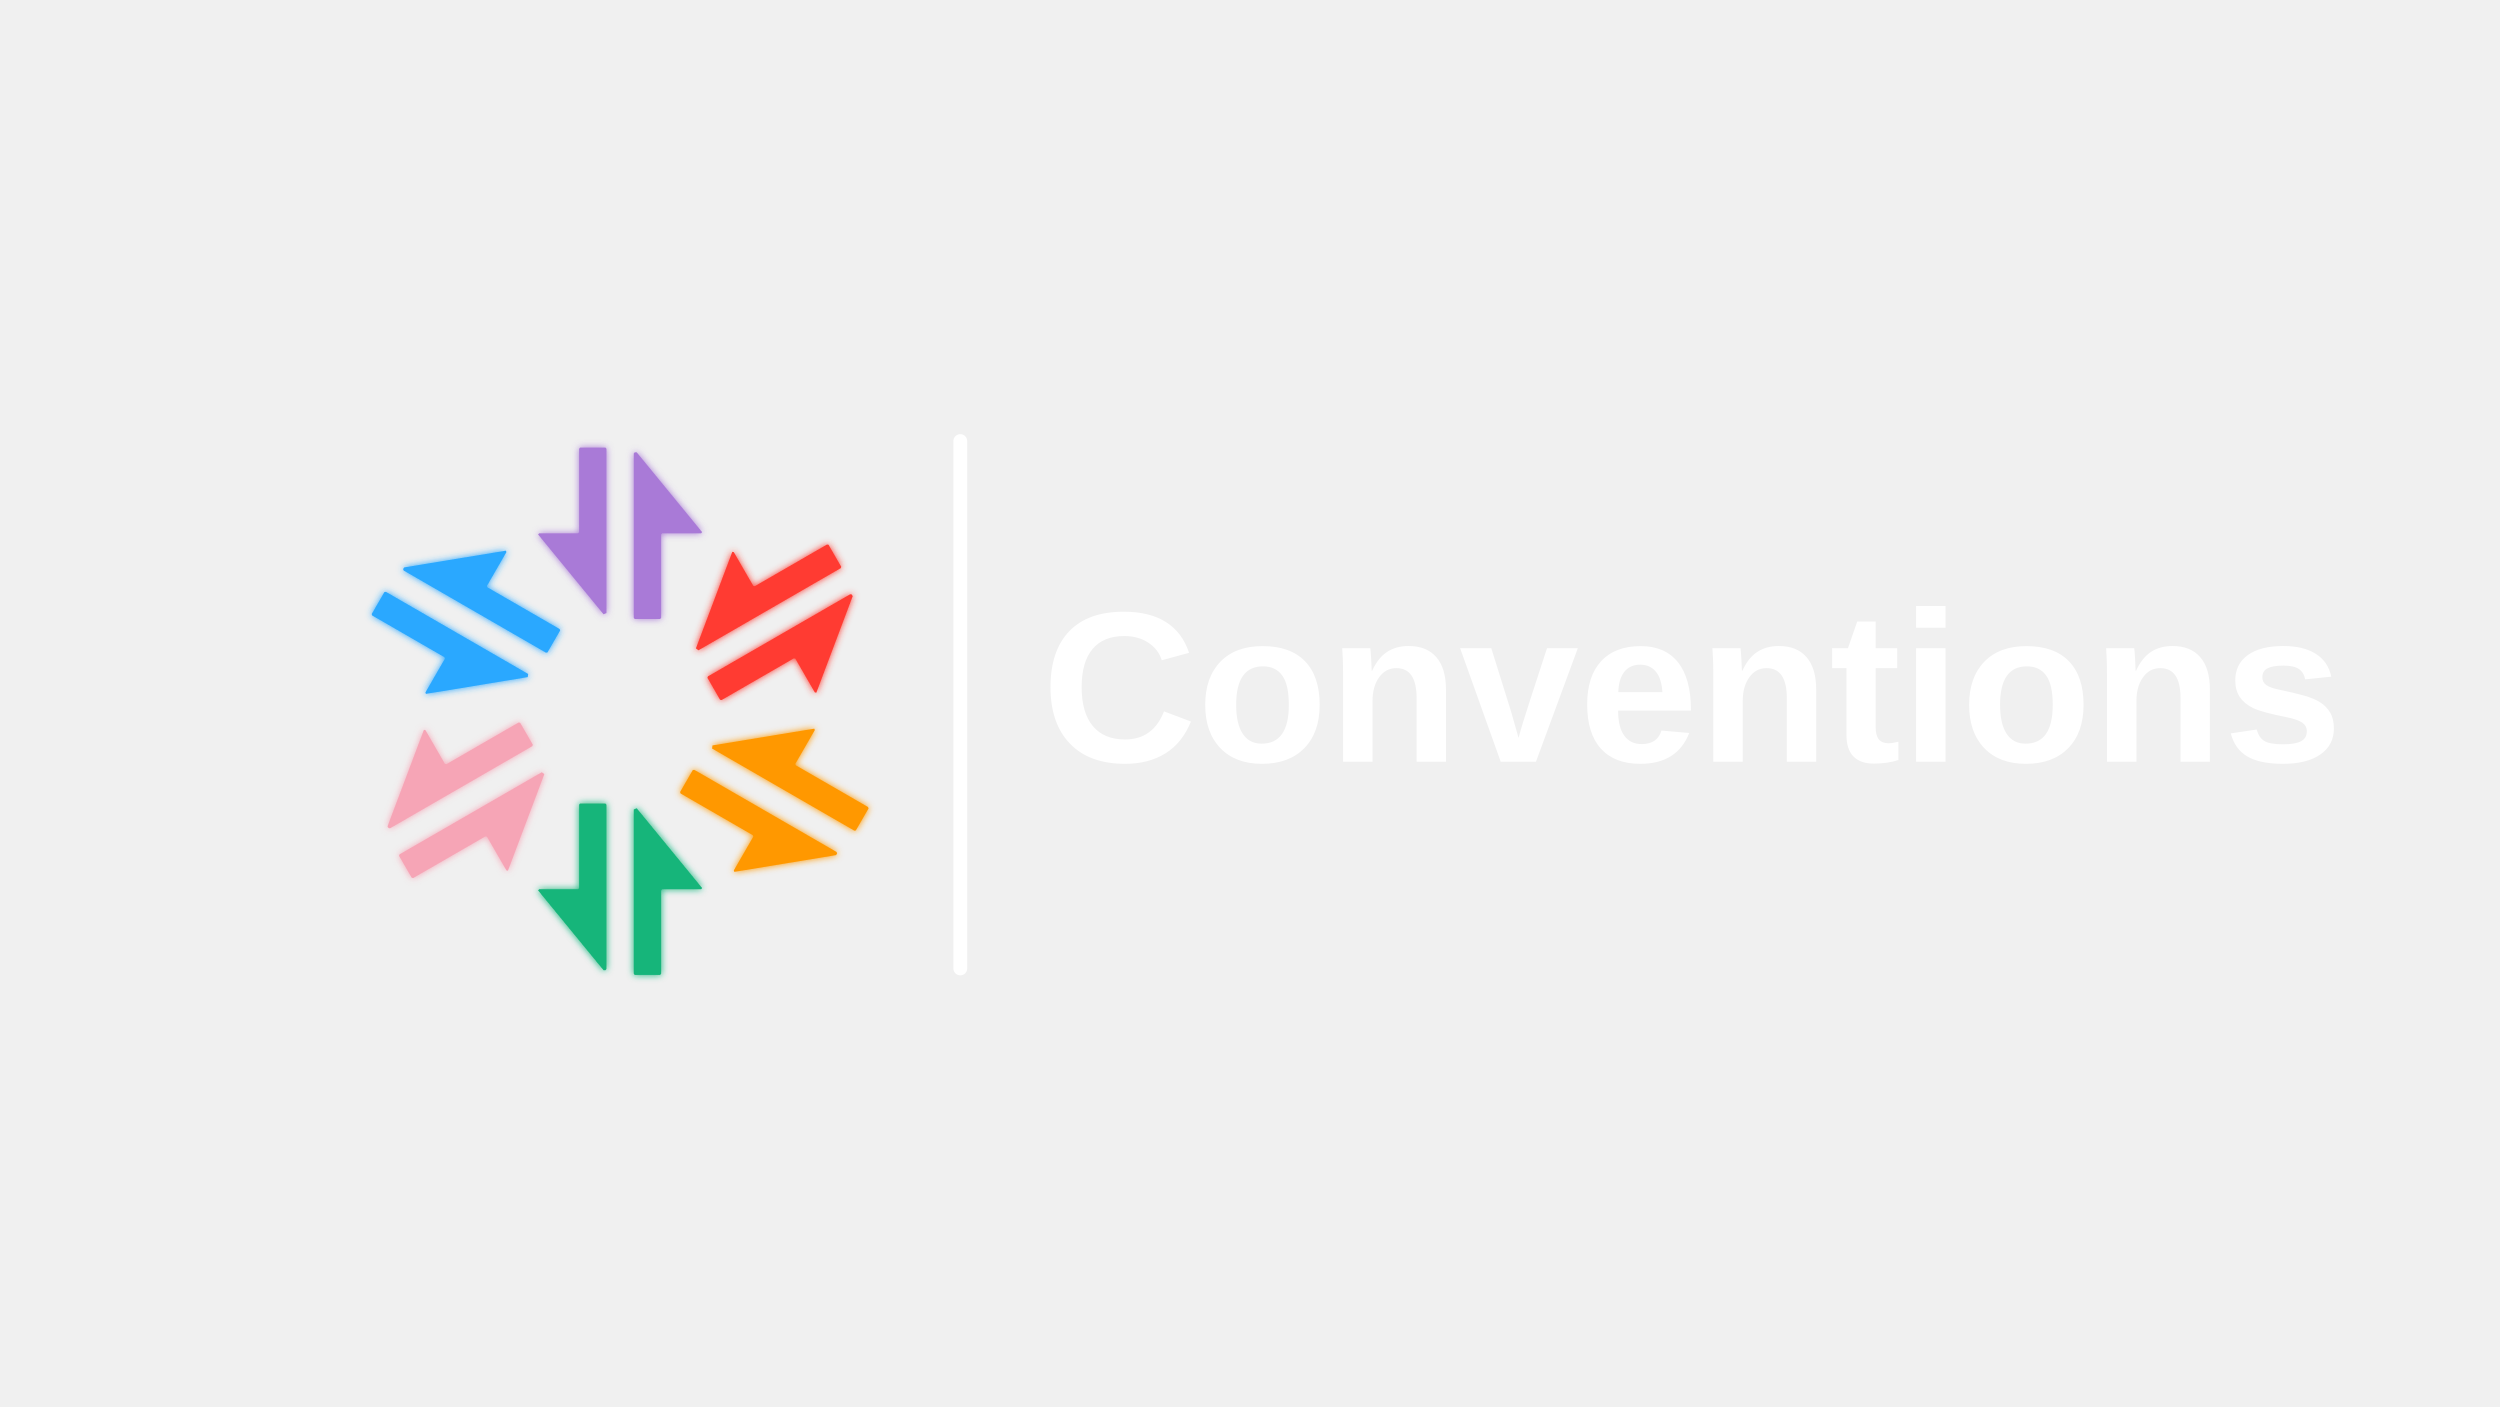
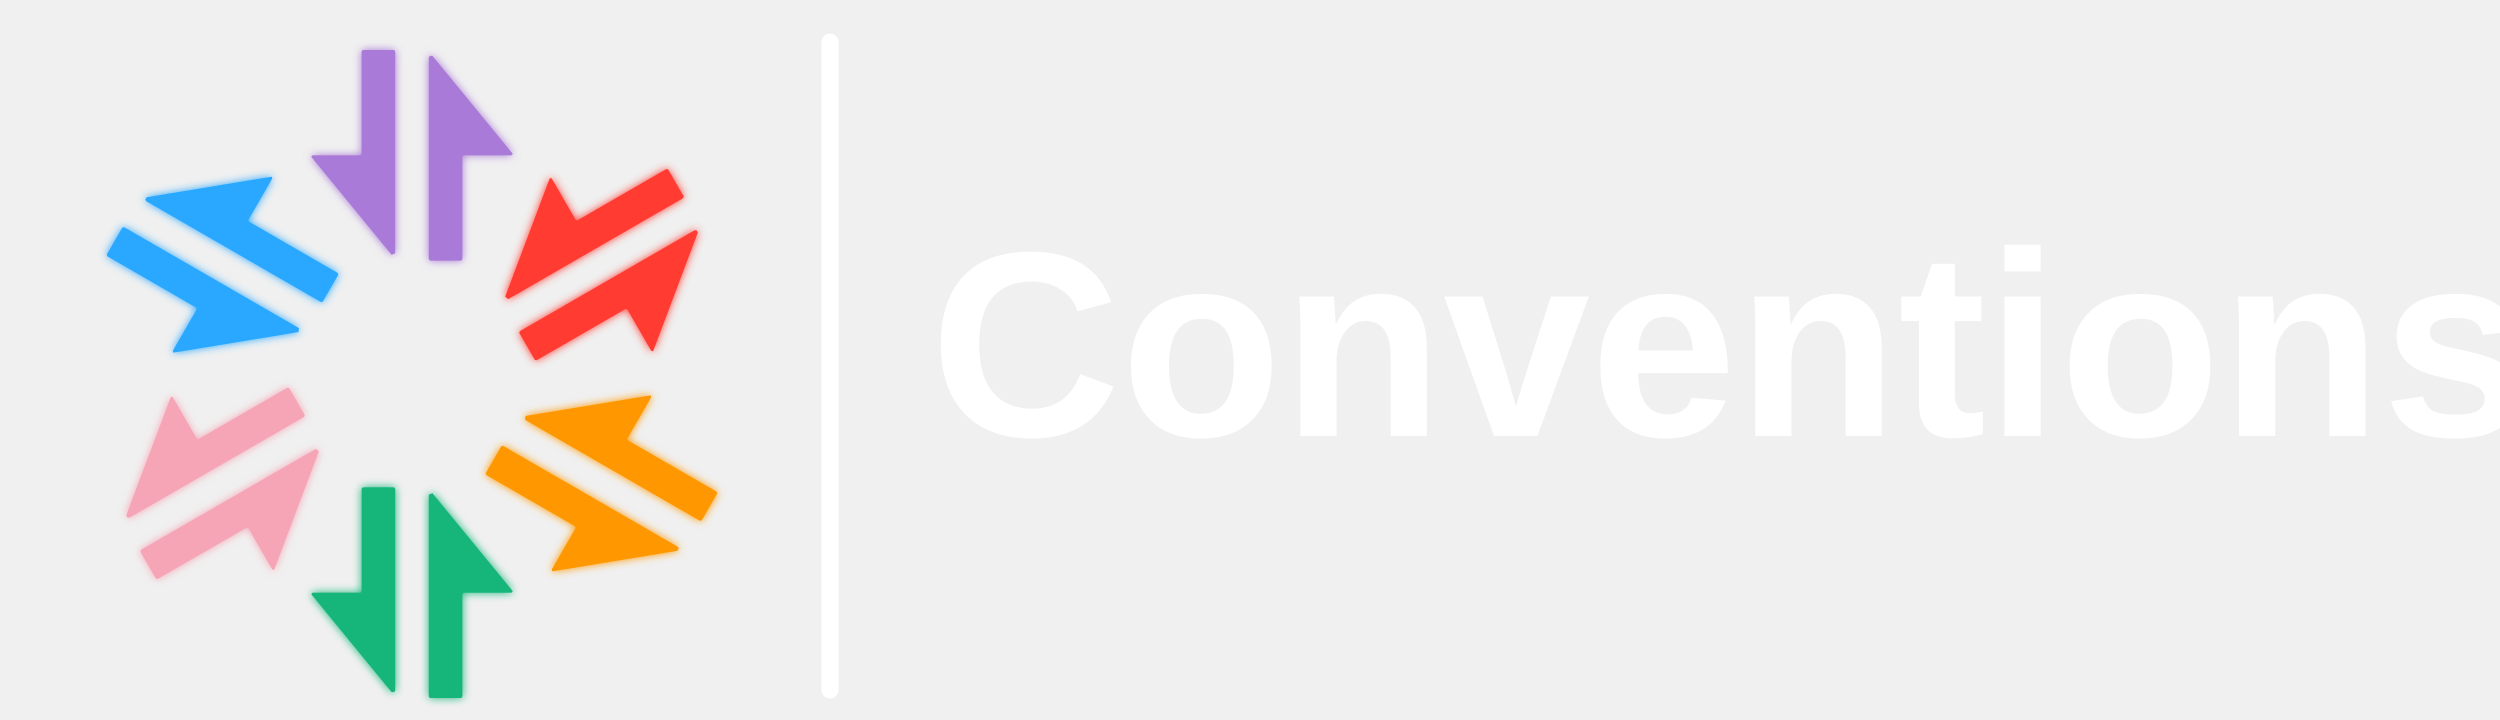
- <svg xmlns="http://www.w3.org/2000/svg" viewBox="0 0 1536 864" width="1536" height="864">
+ <svg xmlns="http://www.w3.org/2000/svg" viewBox="175 250 1250 360">
  <defs>
    <filter id="wheelGlow" x="-20%" y="-20%" width="140%" height="140%">
      <feGaussianBlur stdDeviation="1.5" result="blur" />
      <feMerge>
        <feMergeNode in="blur" />
        <feMergeNode in="SourceGraphic" />
      </feMerge>
    </filter>
  </defs>
  <svg x="228.00" y="275.00" width="306.00" height="324.00" viewBox="295.651 289.25 208.698 221.5" overflow="visible">
    <g filter="url(#wheelGlow)">
      <g>
        <animateTransform attributeName="transform" type="rotate" from="0 400 400" to="360 400 400" dur="12s" repeatCount="indefinite" />
        <g transform="translate(400.00,361.25) rotate(0) scale(0.82,1)">
          <polygon points="-7.00,-2.50 -8.50,-2.00 -42.00,-35.50 -41.50,-36.00 -21.50,-36.00 -21.00,-36.50 -21.00,-71.50 -20.50,-72.00 -7.50,-72.00 -7.00,-71.50 -7.00,-2.50" fill="#A97AD7" />
          <polygon points="20.50,0.00 7.50,0.00 7.00,-0.50 7.00,-69.50 7.50,-70.00 8.50,-70.00 42.00,-36.50 41.50,-36.00 21.50,-36.00 21.00,-35.50 21.00,-0.50 20.50,0.00" fill="#A97AD7" />
        </g>
        <g transform="translate(433.59,380.62) rotate(60) scale(0.82,1)">
          <polygon points="-7.00,-2.50 -8.50,-2.00 -42.00,-35.50 -41.50,-36.00 -21.50,-36.00 -21.00,-36.50 -21.00,-71.50 -20.50,-72.00 -7.50,-72.00 -7.00,-71.50 -7.00,-2.50" fill="#FF3B30" />
          <polygon points="20.50,0.00 7.50,0.00 7.00,-0.50 7.00,-69.50 7.50,-70.00 8.50,-70.00 42.00,-36.50 41.50,-36.00 21.50,-36.00 21.00,-35.50 21.00,-0.50 20.50,0.00" fill="#FF3B30" />
        </g>
        <g transform="translate(433.59,419.38) rotate(120) scale(0.82,1)">
          <polygon points="-7.00,-2.50 -8.50,-2.00 -42.00,-35.50 -41.50,-36.00 -21.50,-36.00 -21.00,-36.50 -21.00,-71.50 -20.50,-72.00 -7.50,-72.00 -7.00,-71.50 -7.00,-2.50" fill="#FF9800" />
          <polygon points="20.50,0.00 7.50,0.00 7.00,-0.50 7.00,-69.50 7.50,-70.00 8.50,-70.00 42.00,-36.50 41.50,-36.00 21.50,-36.00 21.00,-35.50 21.00,-0.50 20.50,0.00" fill="#FF9800" />
        </g>
        <g transform="translate(400.00,438.75) rotate(180) scale(0.82,1)">
          <polygon points="-7.00,-2.50 -8.50,-2.00 -42.00,-35.50 -41.50,-36.00 -21.50,-36.00 -21.00,-36.50 -21.00,-71.50 -20.50,-72.00 -7.50,-72.00 -7.00,-71.50 -7.00,-2.50" fill="#18B57A" />
          <polygon points="20.50,0.00 7.50,0.00 7.00,-0.50 7.00,-69.50 7.50,-70.00 8.50,-70.00 42.00,-36.50 41.50,-36.00 21.50,-36.00 21.00,-35.50 21.00,-0.50 20.50,0.00" fill="#18B57A" />
        </g>
        <g transform="translate(366.41,419.38) rotate(240) scale(0.82,1)">
          <polygon points="-7.00,-2.50 -8.50,-2.00 -42.00,-35.50 -41.50,-36.00 -21.50,-36.00 -21.00,-36.50 -21.00,-71.50 -20.50,-72.00 -7.50,-72.00 -7.00,-71.50 -7.00,-2.50" fill="#F6A5B6" />
          <polygon points="20.50,0.00 7.50,0.00 7.00,-0.50 7.00,-69.50 7.50,-70.00 8.50,-70.00 42.00,-36.50 41.50,-36.00 21.50,-36.00 21.00,-35.50 21.00,-0.50 20.50,0.00" fill="#F6A5B6" />
        </g>
        <g transform="translate(366.41,380.62) rotate(300) scale(0.82,1)">
          <polygon points="-7.00,-2.50 -8.50,-2.00 -42.00,-35.50 -41.50,-36.00 -21.50,-36.00 -21.00,-36.50 -21.00,-71.50 -20.50,-72.00 -7.50,-72.00 -7.00,-71.50 -7.00,-2.50" fill="#29A8FF" />
          <polygon points="20.50,0.00 7.50,0.00 7.00,-0.50 7.00,-69.50 7.50,-70.00 8.50,-70.00 42.00,-36.50 41.50,-36.00 21.50,-36.00 21.00,-35.50 21.00,-0.50 20.50,0.00" fill="#29A8FF" />
        </g>
      </g>
    </g>
  </svg>
  <line x1="590" y1="271" x2="590" y2="595" stroke="white" stroke-width="8.5" stroke-linecap="round" />
  <text x="640" y="468" text-anchor="start" font-family="Montserrat, Avenir Next, Gotham, Arial, Helvetica, sans-serif" font-size="132" font-weight="700" fill="white">Conventions</text>
</svg>
